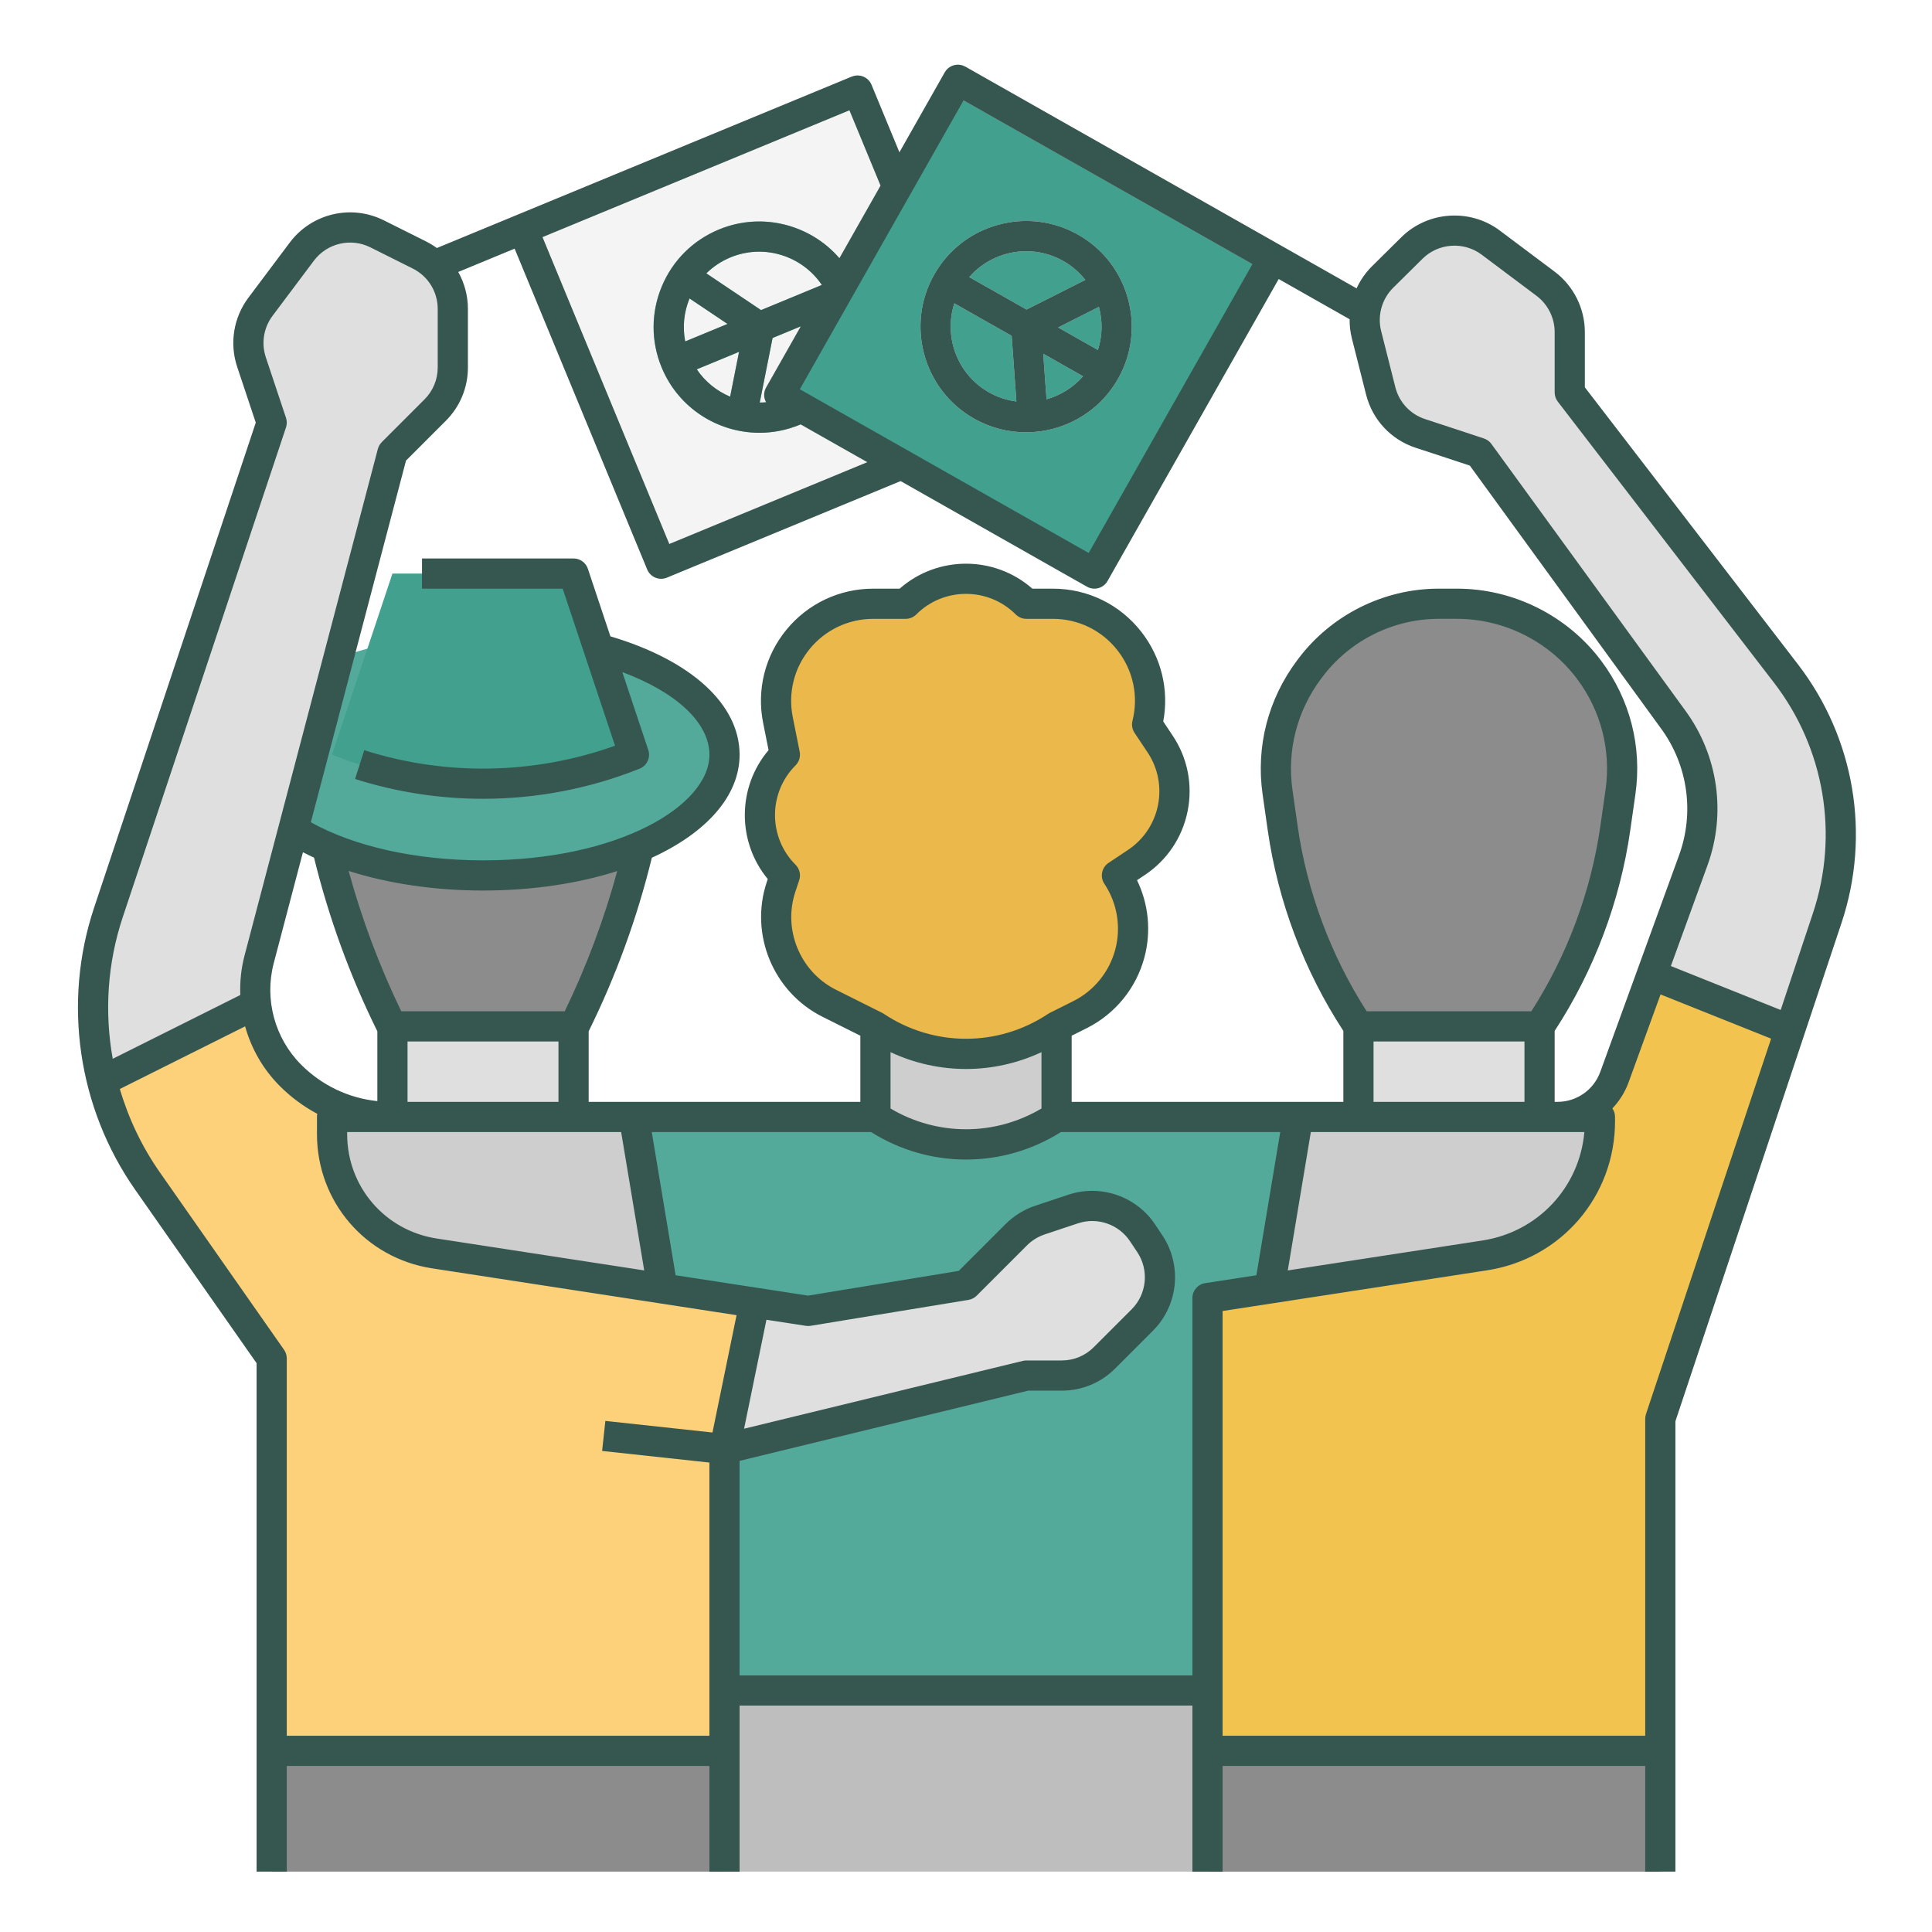
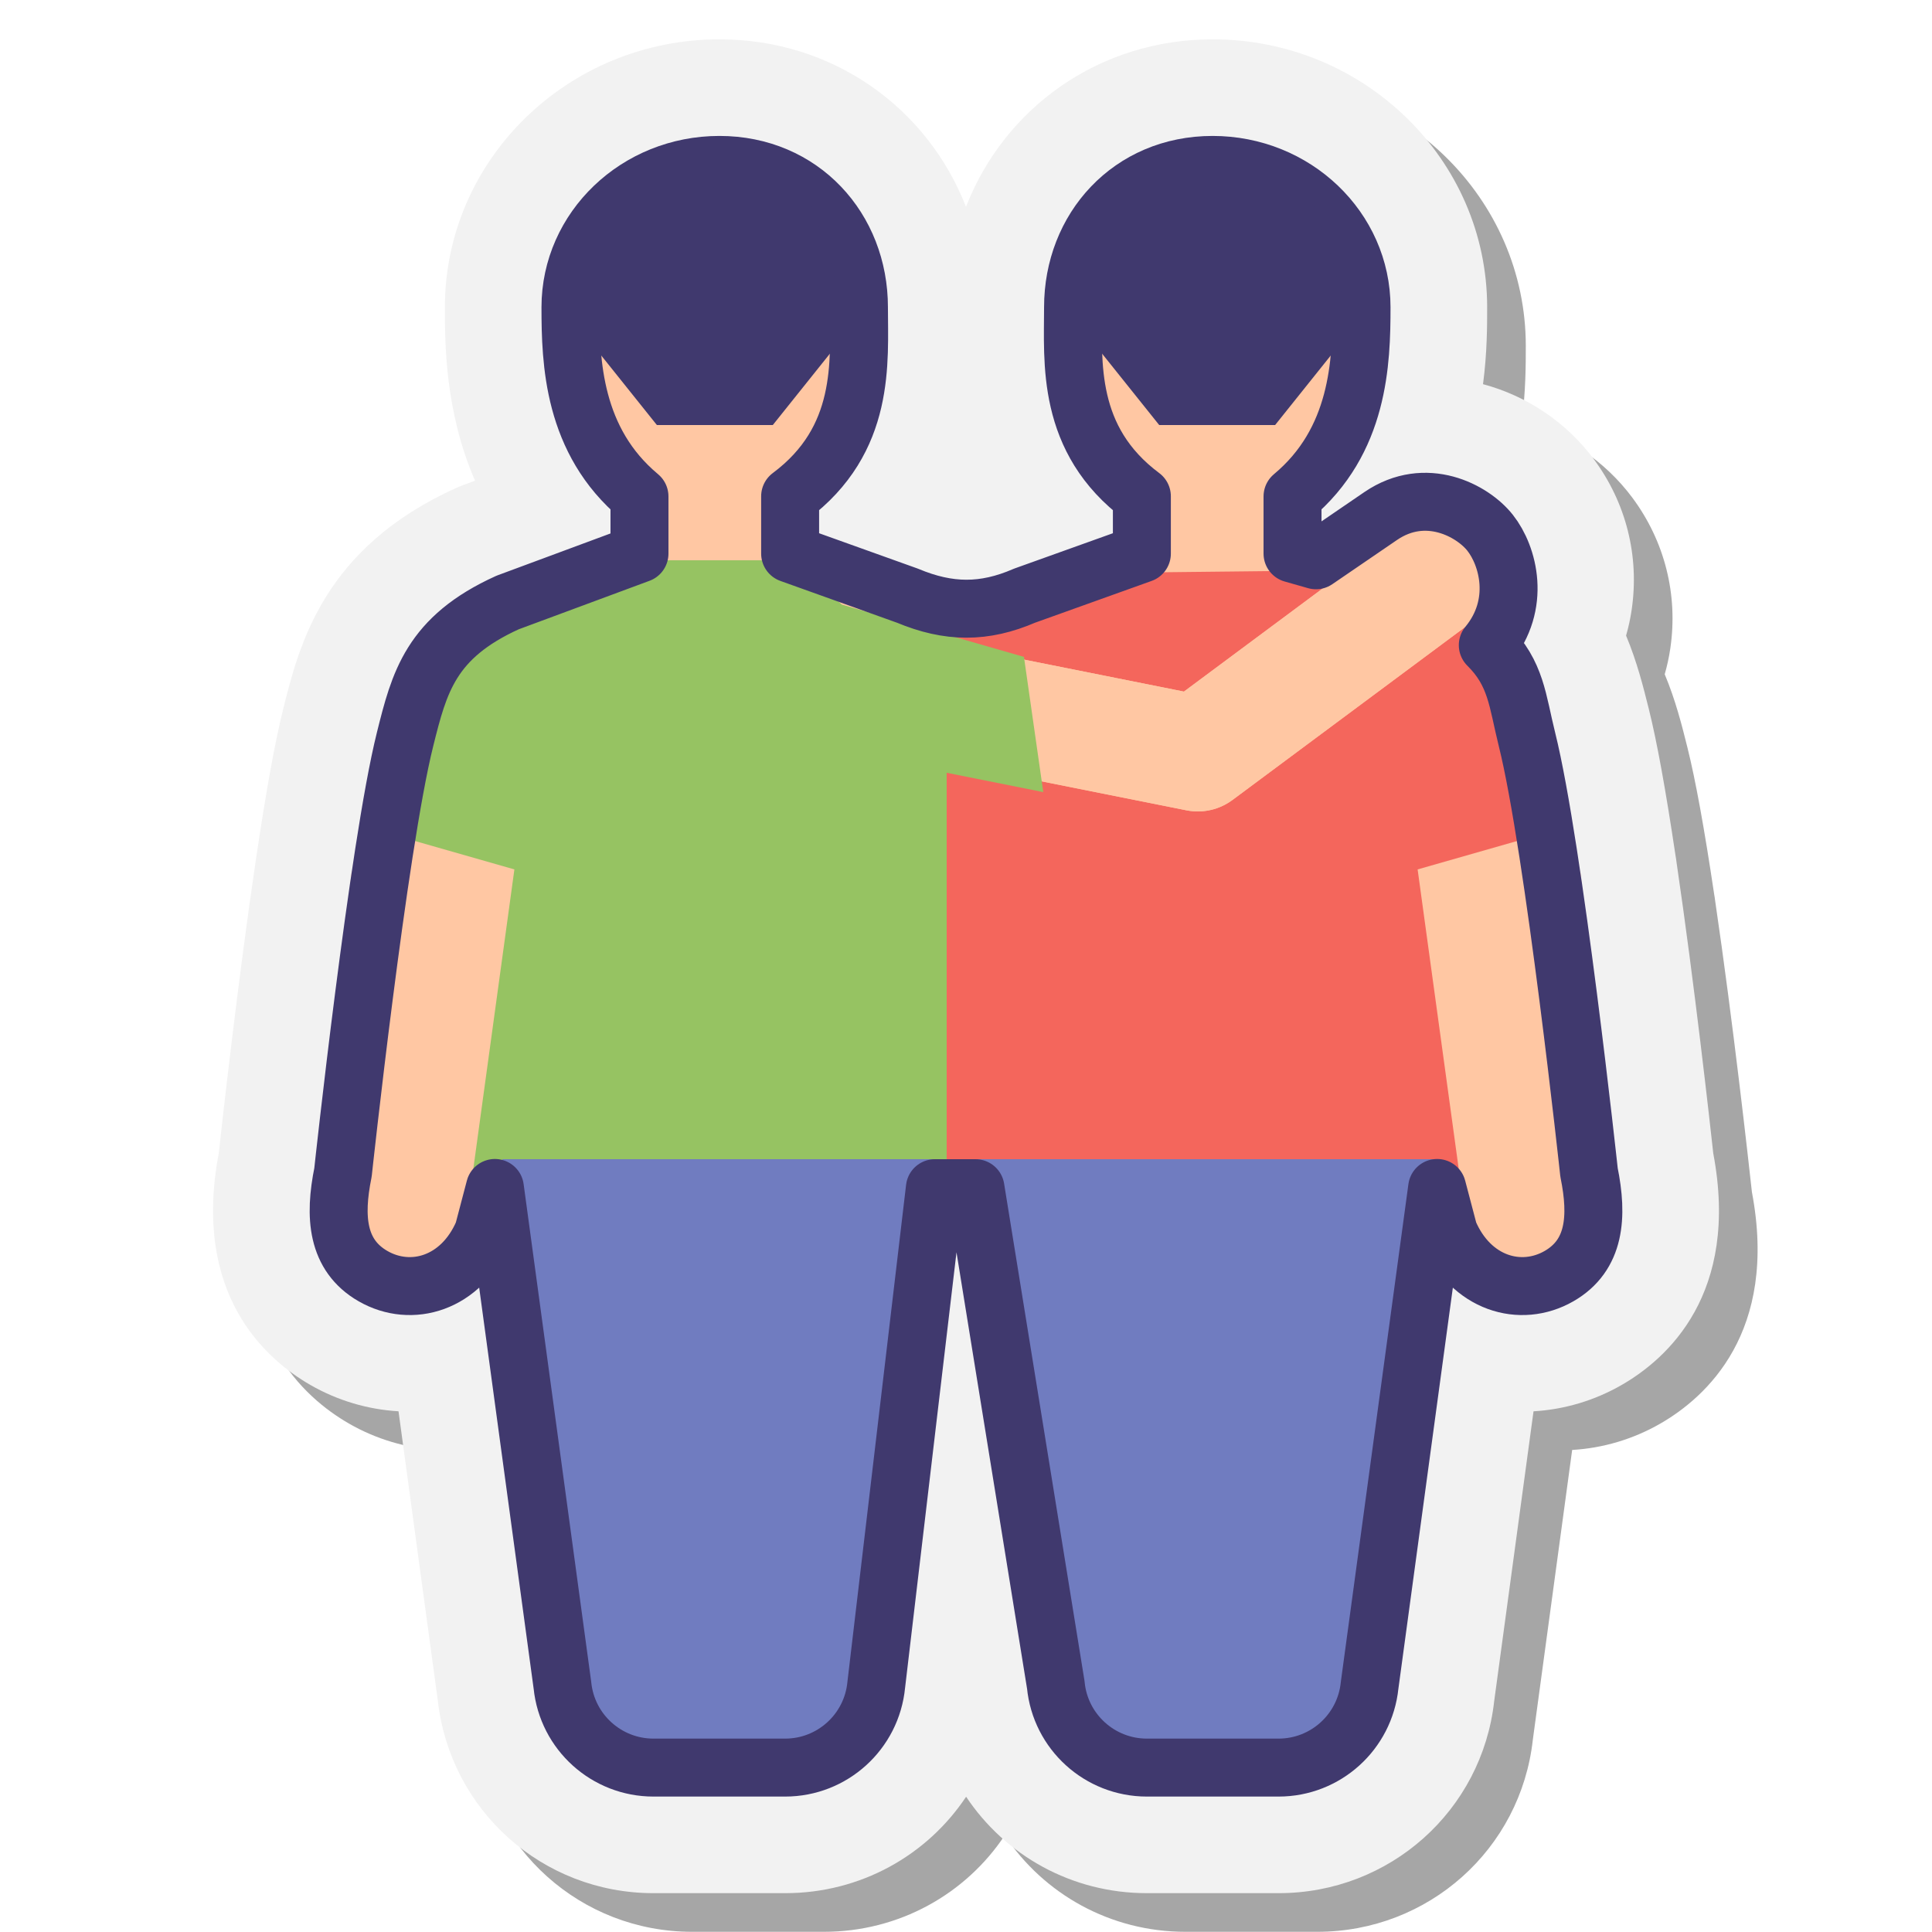
- <svg xmlns="http://www.w3.org/2000/svg" width="800px" height="800px" viewBox="0 0 512 512">
-   <defs>
-     <style>.e{fill:#f4c762;}.f{fill:#eab84b;}.g{fill:#f4f4f4;}.h{fill:#f2c34e;}.i{fill:#fcd17a;}.j{fill:#8c8c8c;}.k{fill:#cecece;}.l{fill:#bebebe;}.m{fill:#dfdfdf;}.n{fill:#41a08e;}.o{fill:#365650;}.p{fill:#54aa9a;}.q{fill:#75bbad;}</style>
-   </defs>
-   <g id="a" />
-   <g id="b" />
-   <g id="c">
-     <g>
-       <path class="j" d="M83.391,208c3.511,22.399,10.45,44.133,20.595,64.422h48c10.143-20.287,17.065-42.021,20.542-64.422H83.391Z" />
-       <ellipse class="p" cx="128" cy="200" rx="64" ry="32" />
-       <path class="n" d="M168,200l-16-48h-48l-16,48,0,0c25.678,10.271,54.322,10.271,80,0l0-0Z" />
-       <rect class="l" height="48" width="128" x="192" y="448" />
-       <rect class="g" height="96" transform="translate(197.9139 305.7516) rotate(-112.4499)" width="96" x="153.202" y="38.692" />
-       <polygon class="l" points="104.438 79.08 100.325 72.124 225.741 20.303 228.795 27.697 104.438 79.08" />
-       <path class="q" d="M227.08,76c-2.856-6.913-8.233-12.299-15.141-15.167-6.907-2.869-14.519-2.875-21.43-.019-6.913,2.856-12.299,8.233-15.167,15.14s-2.875,14.518-.019,21.43c4.456,10.784,14.912,17.308,25.915,17.308,3.556,0,7.17-.682,10.656-2.122h0c14.269-5.896,21.081-22.302,15.185-36.57Zm-33.515-7.792c2.463-1.018,5.05-1.527,7.638-1.527,2.598,0,5.197,.514,7.669,1.54,3.683,1.529,6.754,4.062,8.925,7.301l-16.109,6.656-14.519-9.742c1.815-1.786,3.972-3.227,6.397-4.229Zm-12.002,22.285c-.745-3.807-.362-7.747,1.148-11.414l10.09,6.77-11.238,4.643Zm3.062,7.391l11.231-4.641-2.363,11.89c-3.533-1.477-6.647-3.957-8.868-7.25Zm24.215,7.293c-2.453,1.013-4.994,1.488-7.498,1.503l3.4-17.108,16.102-6.653c1.757,9.133-3.082,18.572-12.005,22.259Z" />
-       <rect class="n" height="96" transform="translate(62.52953 280.4611) rotate(-60.45601)" width="96" x="223.934" y="38.573" />
-       <path class="g" d="M285.741,62.213c-6.506-3.688-14.06-4.621-21.268-2.628-7.209,1.993-13.21,6.674-16.898,13.181-7.613,13.432-2.878,30.553,10.553,38.166,4.349,2.465,9.084,3.635,13.759,3.635,9.763,0,19.259-5.105,24.407-14.188,7.613-13.432,2.879-30.553-10.553-38.166Zm5.215,30.542l-10.547-5.978,10.811-5.453c1.004,3.688,.962,7.661-.264,11.431Zm-18.988-26.18c3.339,0,6.722,.836,9.828,2.597h0c2.32,1.315,4.267,3.033,5.823,5.008l-15.575,7.856-15.185-8.607c3.853-4.422,9.416-6.854,15.109-6.854Zm-19.055,13.813l15.186,8.607,1.261,17.398c-2.494-.32-4.969-1.108-7.288-2.423-8.402-4.762-12.038-14.734-9.159-23.583Zm24.426,25.425l-.876-12.077,10.547,5.978c-2.604,2.989-5.991,5.065-9.671,6.099Z" />
-       <rect class="l" height="138.965" transform="translate(111.1153 301.5137) rotate(-60.45613)" width="8" x="310.292" y="-14.076" />
-       <rect class="j" height="32" width="120" x="72" y="464" />
-       <path class="m" d="M473.305,178.497l-57.305-74.497v-16c0-5.036-2.371-9.778-6.4-12.8l-14.558-10.918c-6.344-4.758-15.217-4.151-20.854,1.427l-7.791,7.709c-4.027,3.985-5.647,9.803-4.258,15.296l3.762,14.874c1.348,5.33,5.335,9.594,10.564,11.292,6.896,2.24,15.534,5.12,15.534,5.12l51.488,70.796c7.823,10.756,9.787,24.697,5.242,37.197l-20.9,57.476c-2.299,6.323-8.309,10.532-15.037,10.532h-4.793v-24c10.533-15.799,17.394-33.757,20.079-52.554l1.358-9.504c1.641-11.487-1.349-23.156-8.311-32.44v-0c-8.265-11.02-21.235-17.505-35.01-17.505-1.607,0-3.226,0-4.83,0-13.398-0-26.015,6.308-34.054,17.027l-.297,.396c-7.025,9.366-10.014,21.034-8.373,32.522l1.358,9.504c2.685,18.798,9.546,36.755,20.079,52.554v24h-40v200h120v-120l44.229-132.688c7.359-22.078,3.265-46.37-10.924-64.816Z" />
-       <path class="h" d="M474.353,272.941l-36.639-14.655-0,0-9.884,27.182c-2.299,6.323-8.309,10.532-15.037,10.532h-92.793v168h120v-88l34.353-103.059Z" />
-       <path class="j" d="M347.232,177.023l-.297,.396c-7.025,9.366-10.014,21.034-8.373,32.522l1.358,9.504c2.685,18.798,9.546,36.755,20.079,52.554l48,0v-0c10.533-15.799,17.394-33.757,20.079-52.554l1.358-9.504c1.641-11.487-1.349-23.156-8.311-32.44v-0c-8.265-11.02-21.235-17.505-35.01-17.505-1.607,0-3.226,0-4.83,0-13.398-0-26.015,6.308-34.054,17.027Z" />
-       <rect class="j" height="32" width="120" x="320" y="464" />
-       <path class="m" d="M152,296v-23.634h-48v23.634h-.439c-9.964,0-19.519-3.958-26.565-11.003-8.048-8.048-11.215-19.765-8.319-30.771L104,120l11.314-11.314c3.001-3.001,4.686-7.07,4.686-11.314v-15.484c0-6.06-3.424-11.601-8.845-14.311l-11.212-5.606c-6.916-3.458-15.316-1.475-19.955,4.711l-10.958,14.611c-3.15,4.2-4.039,9.679-2.379,14.66l5.349,16.047L28.731,241.807c-8.009,24.027-4.168,50.427,10.356,71.175l32.913,47.018v104h120v-168h-40Z" />
-       <path class="i" d="M76.997,284.997c-5.176-5.176-8.319-11.871-9.143-18.916l-.012-.001-40.823,20.412c2.341,9.375,6.382,18.367,12.069,26.491l32.913,47.018v104h120v-168H103.561c-9.964,0-19.519-3.958-26.565-11.003Z" />
-       <path class="k" d="M280,296v-28.277h-48v28.277H88v4.547c0,15.794,11.524,29.226,27.134,31.628l76.866,11.819v104.006h128v-104l73.474-11.304c17.562-2.702,30.526-17.813,30.526-35.581v-1.115h-144Z" />
-       <path class="p" d="M336.421,341.474l7.579-45.474h-64c-14.533,9.689-33.467,9.689-48,0h-64l7.578,45.469,16.422,2.525v104.006h128v-104l16.421-2.526Z" />
-       <path class="m" d="M304.724,329.623l-1.945-2.918c-4.002-6.003-11.527-8.585-18.372-6.304l-8.823,2.941c-2.356,.785-4.498,2.109-6.254,3.865l-13.329,13.329-41.82,6.867-50.699-7.792-3.482,40.924,32,3.463,80-19.463h9.373c4.243,0,8.313-1.686,11.314-4.686l10.039-10.039c5.393-5.393,6.23-13.843,1.999-20.189Z" />
-       <polygon class="i" points="160.555 339.163 157.147 380.228 192 384 199.962 345.218 160.555 339.163" />
-       <path class="f" d="M307.449,197.173l-3.449-5.173v-0c4.064-16.254-8.23-32-24.985-32h-7.015v-0c-8.837-8.837-23.163-8.837-32,0v0h-8.585c-16.252,0-28.441,14.868-25.254,30.805l1.839,9.195c-8.837,8.837-8.837,23.163,0,32v0l-1.016,3.049c-4.007,12.022,1.435,25.16,12.769,30.827l12.247,6.124c14.533,9.689,33.467,9.689,48,0l6.201-3.1c13.699-6.85,18.295-24.156,9.799-36.9l5.173-3.449c10.398-6.932,13.208-20.981,6.276-31.379Z" />
-       <rect class="e" height="32.187" transform="translate(-222.9851 516.1198) rotate(-83.82375)" width="8" x="172" y="366.175" />
-       <path class="o" d="M476.476,176.058l-56.476-73.418v-14.64c0-6.262-2.991-12.243-8-16l-14.558-10.918c-7.87-5.901-19.077-5.135-26.067,1.784l-7.791,7.709c-1.728,1.709-3.092,3.704-4.081,5.859L255.816,17.666c-1.922-1.09-4.363-.415-5.452,1.508l-12.008,21.186-7.391-17.887c-.405-.98-1.183-1.76-2.163-2.167-.979-.406-2.081-.408-3.062-.002l-109.957,45.433c-.889-.645-1.832-1.232-2.84-1.736l-11.212-5.606c-8.652-4.326-19.142-1.849-24.944,5.889l-10.959,14.611c-3.937,5.25-5.048,12.1-2.974,18.325l4.928,14.782L24.936,240.542c-8.37,25.111-4.305,53.049,10.875,74.734l32.189,45.985v134.739h8v-28h112v28h8v-44h120v44h8v-28h112v28h8v-119.351l44.024-132.071c7.792-23.375,3.475-48.99-11.548-68.52Zm-52.405,108.043c-1.718,4.725-6.25,7.899-11.278,7.899h-.793v-18.799c10.423-15.961,17.344-34.325,20.039-53.189l1.358-9.504c1.804-12.627-1.417-25.201-9.071-35.405-8.972-11.963-23.257-19.105-38.21-19.105h-4.83c-14.58,0-28.506,6.963-37.254,18.627l-.296,.396c-7.693,10.257-10.936,22.86-9.132,35.487l1.358,9.504c2.695,18.865,9.617,37.229,20.039,53.19v18.799h-72v-17.528l3.99-1.995c7.555-3.778,13.132-10.626,15.3-18.791,1.823-6.863,1.093-14.113-1.97-20.425l2.072-1.381c5.918-3.945,9.945-9.959,11.34-16.933,1.395-6.974-.009-14.074-3.955-19.992l-2.508-3.762c1.572-8.394-.499-16.958-5.802-23.75-5.678-7.272-14.226-11.443-23.452-11.443h-5.435c-10.021-8.821-25.139-8.821-35.16,0h-7.005c-8.949,0-17.336,3.969-23.01,10.89-5.674,6.921-7.921,15.923-6.166,24.699l1.44,7.203c-8.32,9.811-8.391,24.272-.213,34.162l-.277,.831c-4.606,13.82,1.746,29.155,14.775,35.669l10.036,5.018v17.528h-72v-18.694c7.249-14.655,12.865-30.12,16.746-46,14.318-6.552,23.254-16.272,23.254-27.305,0-13.309-12.787-25.003-34.239-31.366l-5.966-17.899c-.544-1.633-2.073-2.735-3.795-2.735h-40.166v8h37.284l13.874,41.621c-21.352,7.647-44.806,8.092-66.464,1.19l-2.429,7.623c11.011,3.508,22.45,5.253,33.881,5.253,14.129,0,28.244-2.668,41.507-7.974,1.967-.787,2.979-2.97,2.31-4.979l-6.874-20.622c14.386,5.36,23.079,13.473,23.079,21.888,0,13.522-24.109,28-60,28-17.666,0-34.081-3.658-45.629-10.094l25.222-95.842,10.549-10.549c3.777-3.778,5.858-8.8,5.858-14.143v-15.484c0-3.532-.919-6.893-2.573-9.829l14.947-6.176,35.133,85.028c.405,.98,1.183,1.76,2.163,2.167,.491,.204,1.013,.306,1.534,.306,.519,0,1.039-.101,1.527-.303l61.937-25.592,49.385,27.991c.623,.353,1.3,.521,1.968,.521,1.394,0,2.748-.729,3.484-2.028l45.364-80.038,18.791,10.651c-.021,1.705,.175,3.423,.602,5.11l3.762,14.874c1.696,6.704,6.632,11.98,13.206,14.115,5.318,1.728,11.675,3.836,14.29,4.706l50.733,69.758c7.051,9.695,8.815,22.21,4.718,33.477l-20.9,57.476Zm-4.197,15.899c-1.285,14.608-12.246,26.472-27.008,28.743l-51.59,7.937,6.113-36.68h72.485Zm-14.051-32h-43.646c-9.491-14.795-15.812-31.728-18.296-49.121l-1.358-9.504c-1.502-10.512,1.202-21.008,7.613-29.556l.296-.396c7.245-9.66,18.779-15.427,30.854-15.427h4.83c12.449-0,24.341,5.945,31.81,15.905,6.372,8.495,9.053,18.962,7.551,29.474l-1.358,9.505c-2.484,17.392-8.805,34.325-18.296,49.12Zm-41.823,8h40v16h-40v-16Zm-88,17.766c-12.362,7.334-27.638,7.334-40,0v-14.933c6.342,2.972,13.171,4.459,20,4.459s13.658-1.487,20-4.459v14.933Zm2.211-25.344c-.15,.075-.291,.162-.427,.253l-.002-.003c-13.231,8.821-30.331,8.821-43.562,0l-.002,.003c-.137-.091-.278-.178-.427-.253l-12.248-6.124c-9.492-4.746-14.119-15.917-10.764-25.984l1.017-3.049c.479-1.438,.105-3.022-.966-4.094-7.263-7.263-7.263-19.08,0-26.343,.945-.946,1.356-2.302,1.094-3.613l-1.839-9.196c-1.283-6.416,.36-12.998,4.508-18.058,4.148-5.06,10.28-7.962,16.823-7.962h8.585c1.061,0,2.078-.421,2.829-1.171,7.263-7.263,19.08-7.263,26.343,0,.75,.75,1.768,1.171,2.829,1.171h7.015c6.746,0,12.995,3.049,17.146,8.366s5.594,12.12,3.958,18.664c-.273,1.093-.073,2.251,.552,3.189l3.449,5.173c5.697,8.546,3.379,20.134-5.167,25.832l-5.173,3.449c-1.838,1.226-2.335,3.709-1.109,5.547,3.413,5.12,4.465,11.467,2.886,17.414-1.579,5.948-5.642,10.937-11.146,13.689l-6.201,3.101Zm-197.931-42.569c.956,.493,1.934,.971,2.941,1.431,3.9,15.888,9.527,31.359,16.779,46.021v18.504c-7.62-.799-14.682-4.149-20.175-9.642-7.015-7.014-9.804-17.332-7.279-26.925l7.734-29.389Zm27.72,66.146v-16h40v16h-40Zm41.664-24h-43.328c-5.771-11.936-10.449-24.402-13.943-37.193,10.54,3.364,22.809,5.193,35.607,5.193,13.133,0,25.286-1.877,35.576-5.161-3.48,12.779-8.147,25.235-13.912,37.161Zm-57.664,32h72.611l6.112,36.675-54.982-8.454c-13.757-2.116-23.742-13.755-23.742-27.674v-.546ZM255.351,26.598l76.559,43.392-43.392,76.558-76.559-43.392L255.351,26.598Zm-53.664,55.58l-14.5-9.729c1.818-1.793,3.98-3.237,6.411-4.241,8.855-3.658,18.983-.435,24.204,7.311l-16.115,6.659Zm-18.949-3.08l10.063,6.752-11.206,4.63c-.74-3.796-.359-7.725,1.143-11.382Zm13.118,14.145l-2.36,11.876c-3.524-1.48-6.629-3.958-8.844-7.246l11.204-4.63Zm8.886-3.672l7.47-3.087-9.185,16.206c-.523,.923-.658,2.016-.375,3.038,.087,.313,.222,.605,.378,.884-.564,.05-1.126,.066-1.688,.068l3.4-17.109Zm28.607-40.379l-10.9,19.23c-7.704-8.924-20.56-12.295-31.906-7.608-6.913,2.856-12.299,8.233-15.167,15.14s-2.875,14.518-.019,21.43c4.456,10.784,14.912,17.308,25.915,17.308,3.556,0,7.17-.682,10.656-2.122,.079-.032,.156-.07,.234-.104l17.673,10.017-52.462,21.677-33.605-81.331,58.865-24.323,22.466-9.283,8.251,19.968ZM32.526,243.072L75.795,113.265c.273-.821,.273-1.709,0-2.53l-5.349-16.046c-1.245-3.735-.578-7.845,1.784-10.995l10.959-14.611c3.482-4.643,9.778-6.127,14.966-3.533l11.212,5.606c4.092,2.046,6.634,6.159,6.634,10.733v15.484c0,3.206-1.249,6.219-3.515,8.485l-11.313,11.313c-.5,.501-.859,1.126-1.04,1.811l-35.322,134.225c-.91,3.459-1.265,6.99-1.131,10.482l-33.804,16.902c-2.232-12.397-1.413-25.326,2.651-37.519Zm43.474,216.928v-100c0-.821-.252-1.622-.723-2.294l-32.913-47.018c-4.76-6.8-8.309-14.279-10.603-22.096l33.199-16.6c1.636,5.896,4.757,11.383,9.208,15.833,2.97,2.97,6.312,5.433,9.919,7.351-.056,.266-.087,.541-.087,.824v4.546c0,17.896,12.838,32.86,30.526,35.582l80.672,12.405-6.385,31.099-28.383-3.071-.86,7.953,28.43,3.077v72.41H76Zm137.573-108.642c.417,.064,.841,.062,1.256-.006l41.819-6.867c.826-.136,1.589-.527,2.181-1.119l13.329-13.33c1.31-1.311,2.932-2.313,4.691-2.899l8.823-2.941c5.119-1.708,10.786,.238,13.779,4.728l1.945,2.918c3.162,4.743,2.531,11.111-1.5,15.142l-10.038,10.039c-2.267,2.267-5.281,3.515-8.486,3.515h-9.373c-.318,0-.636,.038-.946,.113l-73.866,17.971,5.927-28.871,10.457,1.608Zm-17.573,92.642v-56.856l76.479-18.607h8.893c5.342,0,10.364-2.081,14.143-5.858l10.039-10.039c6.718-6.718,7.769-17.332,2.499-25.236l-1.945-2.918c-4.989-7.483-14.433-10.723-22.966-7.88l-8.823,2.941c-2.93,.977-5.634,2.648-7.818,4.832l-12.419,12.419-39.921,6.556-35.112-5.399-6.326-37.955h58.109c7.712,4.857,16.439,7.292,25.169,7.292s17.458-2.435,25.169-7.292h58.109l-6.327,37.96-13.56,2.086c-1.951,.3-3.392,1.979-3.392,3.954v100h-120Zm240.205-69.265c-.136,.408-.205,.835-.205,1.265v84h-112v-112.568l70.083-10.782c19.653-3.023,33.917-19.65,33.917-39.535v-1.115c0-.84-.261-1.617-.703-2.261,1.854-1.95,3.338-4.279,4.293-6.904l8.473-23.302,29.302,11.721-33.16,99.481Zm44.229-132.688l-8.535,25.604-29.101-11.641,9.691-26.652c5.008-13.771,2.852-29.066-5.767-40.916l-51.488-70.796c-.49-.674-1.179-1.179-1.97-1.442,0,0-8.655-2.885-15.563-5.129-3.943-1.281-6.904-4.447-7.921-8.469l-3.762-14.874c-1.038-4.101,.186-8.497,3.193-11.472l7.791-7.709c4.194-4.151,10.918-4.611,15.641-1.07l14.558,10.918c3.005,2.254,4.8,5.843,4.8,9.6v16c0,.882,.291,1.74,.83,2.439l57.305,74.497c13.398,17.418,17.249,40.264,10.299,61.112Z" />
-       <path class="o" d="M258.128,110.932c4.349,2.465,9.084,3.635,13.759,3.635,9.763,0,19.259-5.105,24.407-14.188,7.613-13.432,2.879-30.553-10.553-38.166-6.506-3.688-14.06-4.621-21.268-2.628-7.209,1.993-13.21,6.674-16.898,13.181-7.613,13.432-2.878,30.553,10.553,38.166Zm-5.215-30.543l15.186,8.607,1.261,17.398c-2.494-.32-4.969-1.108-7.288-2.423-8.402-4.762-12.038-14.734-9.159-23.583Zm38.043,12.366l-10.547-5.978,10.811-5.453c1.004,3.688,.962,7.661-.264,11.431Zm-13.616,13.059l-.876-12.077,10.547,5.978c-2.604,2.989-5.991,5.065-9.671,6.099Zm-5.372-39.238c3.339,0,6.722,.836,9.828,2.597h0c2.32,1.315,4.267,3.033,5.823,5.008l-15.575,7.856-15.185-8.607c3.853-4.422,9.416-6.854,15.109-6.854Z" />
-     </g>
+ <svg xmlns="http://www.w3.org/2000/svg" x="0px" y="0px" width="50" height="50" viewBox="0 0 100 100">
+   <path d="M61.362,99.99c-3.896,0-7.339-1.959-9.356-4.992c-2.015,3.032-5.463,4.992-9.366,4.992h-6.816 c-5.751,0-10.536-4.292-11.167-9.998l-2.03-14.944c-1.594-0.092-3.157-0.557-4.552-1.357c-2.378-1.366-6.127-4.731-4.753-11.99 c0.169-1.543,0.989-8.899,1.91-15.121c0.007-0.048,0.022-0.146,0.022-0.146c0.521-3.505,0.98-6.036,1.405-7.737 c0.828-3.317,2.079-8.329,8.937-11.433c0.151-0.068,0.281-0.121,0.411-0.169l0.58-0.215c-1.559-3.593-1.559-7.122-1.559-8.977 c0-7.646,6.375-13.867,14.211-13.867c5.867,0,10.764,6.834,12.76,11.964c1.992-5.123,6.893-11.964,12.766-11.964 c7.835,0,14.21,6.221,14.21,13.867c0,0.956,0,2.357-0.214,3.982c2.268,0.606,4.308,1.964,5.732,3.879 c1.675,2.255,2.371,5.023,1.962,7.798c-0.066,0.451-0.163,0.898-0.29,1.337c0.567,1.353,0.893,2.659,1.177,3.797 c0.418,1.675,0.87,4.155,1.381,7.577c0.023,0.125,0.042,0.25,0.056,0.375c0.919,6.222,1.732,13.52,1.9,15.055 c1.373,7.259-2.375,10.623-4.75,11.987c-1.396,0.802-2.959,1.267-4.554,1.359L79.34,90.041c-0.628,5.679-5.41,9.949-11.162,9.949 H61.362z M51.602,26.885c0.314,0.115,0.436,0.117,0.437,0.117c0.024,0,0.14-0.021,0.362-0.114c-0.149-0.345-0.282-0.689-0.4-1.031 C51.883,26.197,51.75,26.541,51.602,26.885z" opacity=".35" />
+   <path fill="#f2f2f2" d="M59.362,97.99c-3.896,0-7.339-1.959-9.356-4.992c-2.015,3.032-5.463,4.992-9.366,4.992h-6.816 c-5.751,0-10.536-4.292-11.167-9.998l-2.03-14.944c-1.594-0.092-3.157-0.557-4.552-1.357c-2.378-1.366-6.127-4.731-4.753-11.99 c0.169-1.543,0.989-8.899,1.91-15.121c0.007-0.048,0.022-0.146,0.022-0.146c0.521-3.505,0.98-6.036,1.405-7.737 c0.828-3.317,2.079-8.329,8.937-11.433c0.151-0.068,0.281-0.121,0.411-0.169l0.58-0.215c-1.559-3.593-1.559-7.122-1.559-8.977 c0-7.646,6.375-13.867,14.211-13.867c5.867,0,10.764,3.541,12.76,8.671c1.992-5.123,6.893-8.671,12.766-8.671 c7.835,0,14.21,6.221,14.21,13.867c0,0.956,0,2.357-0.214,3.982c2.268,0.606,4.308,1.964,5.732,3.879 c1.675,2.255,2.371,5.023,1.962,7.798c-0.066,0.451-0.163,0.898-0.29,1.337c0.567,1.353,0.893,2.659,1.177,3.797 c0.418,1.675,0.87,4.155,1.381,7.577c0.023,0.125,0.042,0.25,0.056,0.375c0.919,6.222,1.732,13.52,1.9,15.055 c1.373,7.259-2.375,10.623-4.75,11.987c-1.396,0.802-2.959,1.267-4.554,1.359L77.34,88.041c-0.628,5.679-5.41,9.949-11.162,9.949 H59.362z" />
+   <path fill="#ffc7a3" d="M55.376,90.001c0.218,0.031,3.704,1.489,3.93,1.489h6.822c2.438,0,4.48-1.848,4.723-4.275 l2.525-41.214l2.933,20.141c2.494,2.245,5.07-0.011,7.442-2.383l-1.943-18.572l-4.417-12.09c-0.682-0.682-2.12-1.738-3.015-2.096 l-7.513-2.499v-2.967c2.509-2.48,3.581-6.979,3.581-9.816c0-4.078-3.461-7.385-7.729-7.385s-7.729,3.306-7.729,7.385 c0,2.834,1.069,7.326,3.571,9.808v2.976l-5.31,1.902l-1.871,34.596L55.376,90.001z" />
+   <path fill="#ffc7a3" d="M48.625,65.001l-1.871-34.596l-5.31-1.902v-2.976c2.502-2.482,3.571-6.974,3.571-9.808 c0-4.079-3.461-7.385-7.729-7.385s-7.729,3.307-7.729,7.385c0,2.837,1.072,7.336,3.581,9.816v2.967l-7.513,2.499 c-0.895,0.358-2.333,1.414-3.015,2.096l-4.417,12.09L16.25,63.759c2.372,2.372,4.948,4.628,7.442,2.383l2.933-20.141 l2.525,41.214c0.243,2.427,2.285,4.275,4.723,4.275h6.822c0.226,0,3.712-1.458,3.93-1.489L48.625,65.001z" />
+   <polygon fill="#f4665c" points="43.442,60.641 49.359,61.525 50.001,63.181 51.117,71.001 71.951,71.001 75.76,62.374 73.376,45.001 80.376,43.001 80.231,38.59 76.35,32.448 68.364,29.53 56.488,29.659 48.863,32.777" />
+   <polyline fill="none" stroke="#ffc7a3" stroke-linecap="round" stroke-linejoin="round" stroke-miterlimit="10" stroke-width="6" points="47,36 62,39 74.067,30.031" />
+   <path fill="#ffc7a3" d="M62,42c-0.196,0-0.393-0.019-0.588-0.058l-15-3c-1.625-0.325-2.678-1.906-2.354-3.53 c0.325-1.625,1.91-2.677,3.53-2.354l13.692,2.739l10.997-8.174c1.329-0.989,3.208-0.712,4.197,0.618 c0.988,1.33,0.711,3.209-0.618,4.197L63.79,41.408C63.268,41.795,62.64,42,62,42z" />
+   <polygon fill="#96c362" points="53,34 43.575,31.294 41,29 33,29 23.651,32.448 19.77,38.59 19.625,43.001 26.625,45.001 24.241,62.374 28.05,71.001 48.1,71.001 49,60.001 49,40 54,41" />
+   <polygon fill="#707cc0" points="45,89 42,91 32,91 30,89 26,60 48.475,60" />
+   <g>
+     <polygon fill="#707cc0" points="50.533,60.001 74.376,60.001 70,90 68,91 59,91 56,90" />
+     <path fill="none" stroke="#40396e" stroke-linecap="round" stroke-linejoin="round" stroke-miterlimit="10" stroke-width="3" d="M82.248,60.684c0,0-1.815-16.812-3.212-22.414c-0.499-2-0.55-3.413-2.028-4.877c1.739-2.112,1.063-4.622,0.12-5.816 c-0.906-1.148-3.327-2.457-5.66-0.87L68.113,29l-1.212-0.345v-2.96c3.448-2.876,3.572-6.962,3.572-9.792 c0-4.069-3.453-7.367-7.71-7.367c-4.258,0-7.222,3.299-7.222,7.367c0,2.826-0.372,6.849,3.562,9.784v2.969l-6.072,2.176 c-2.09,0.904-3.922,0.895-6.062,0l-6.072-2.176v-2.969c3.935-2.935,3.562-6.958,3.562-9.784c0-4.068-2.964-7.367-7.222-7.367 s-7.71,3.298-7.71,7.367c0,2.83,0.125,6.916,3.572,9.792v2.96l-6.824,2.53c-3.988,1.806-4.576,4.143-5.31,7.085 c-1.398,5.602-3.212,22.414-3.212,22.414c-0.466,2.291-0.323,4.29,1.556,5.369c1.988,1.141,4.57,0.386,5.706-2.279l0.601-2.285 l3.496,25.748c0.247,2.416,2.283,4.253,4.711,4.253h6.817c2.439,0,4.479-1.853,4.714-4.28l3.035-25.71h2.102l4.157,25.71 c0.234,2.427,2.275,4.28,4.714,4.28h6.817c2.428,0,4.463-1.837,4.711-4.253l3.496-25.748l0.601,2.285 c1.136,2.665,3.718,3.42,5.706,2.279C82.571,64.974,82.714,62.976,82.248,60.684z" />
  </g>
-   <g id="d" />
+   <path fill="#40396e" d="M34,22h6l4-5c0,0-2.149-7.5-2.325-7S35.5,9.5,35.5,9.5l-5,3L30,17L34,22z" />
+   <path fill="#40396e" d="M60,22h6l4-5c0,0-2.149-7.5-2.325-7S61.5,9.5,61.5,9.5l-5,3L56,17L60,22z" />
</svg>
